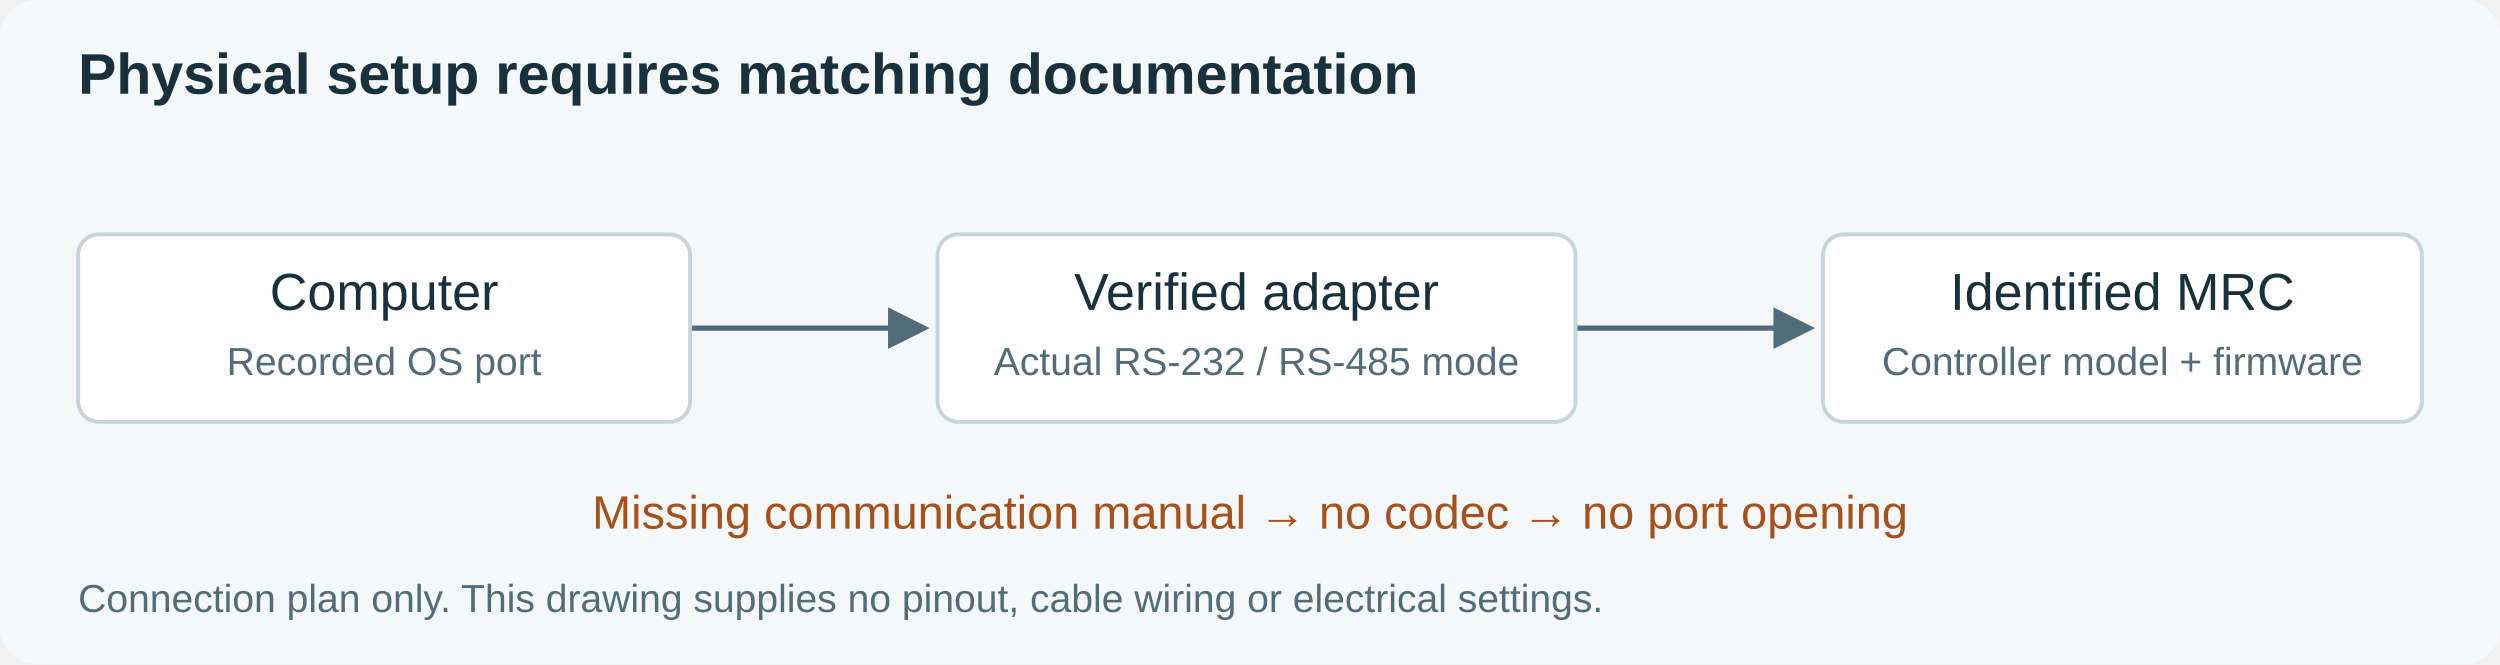
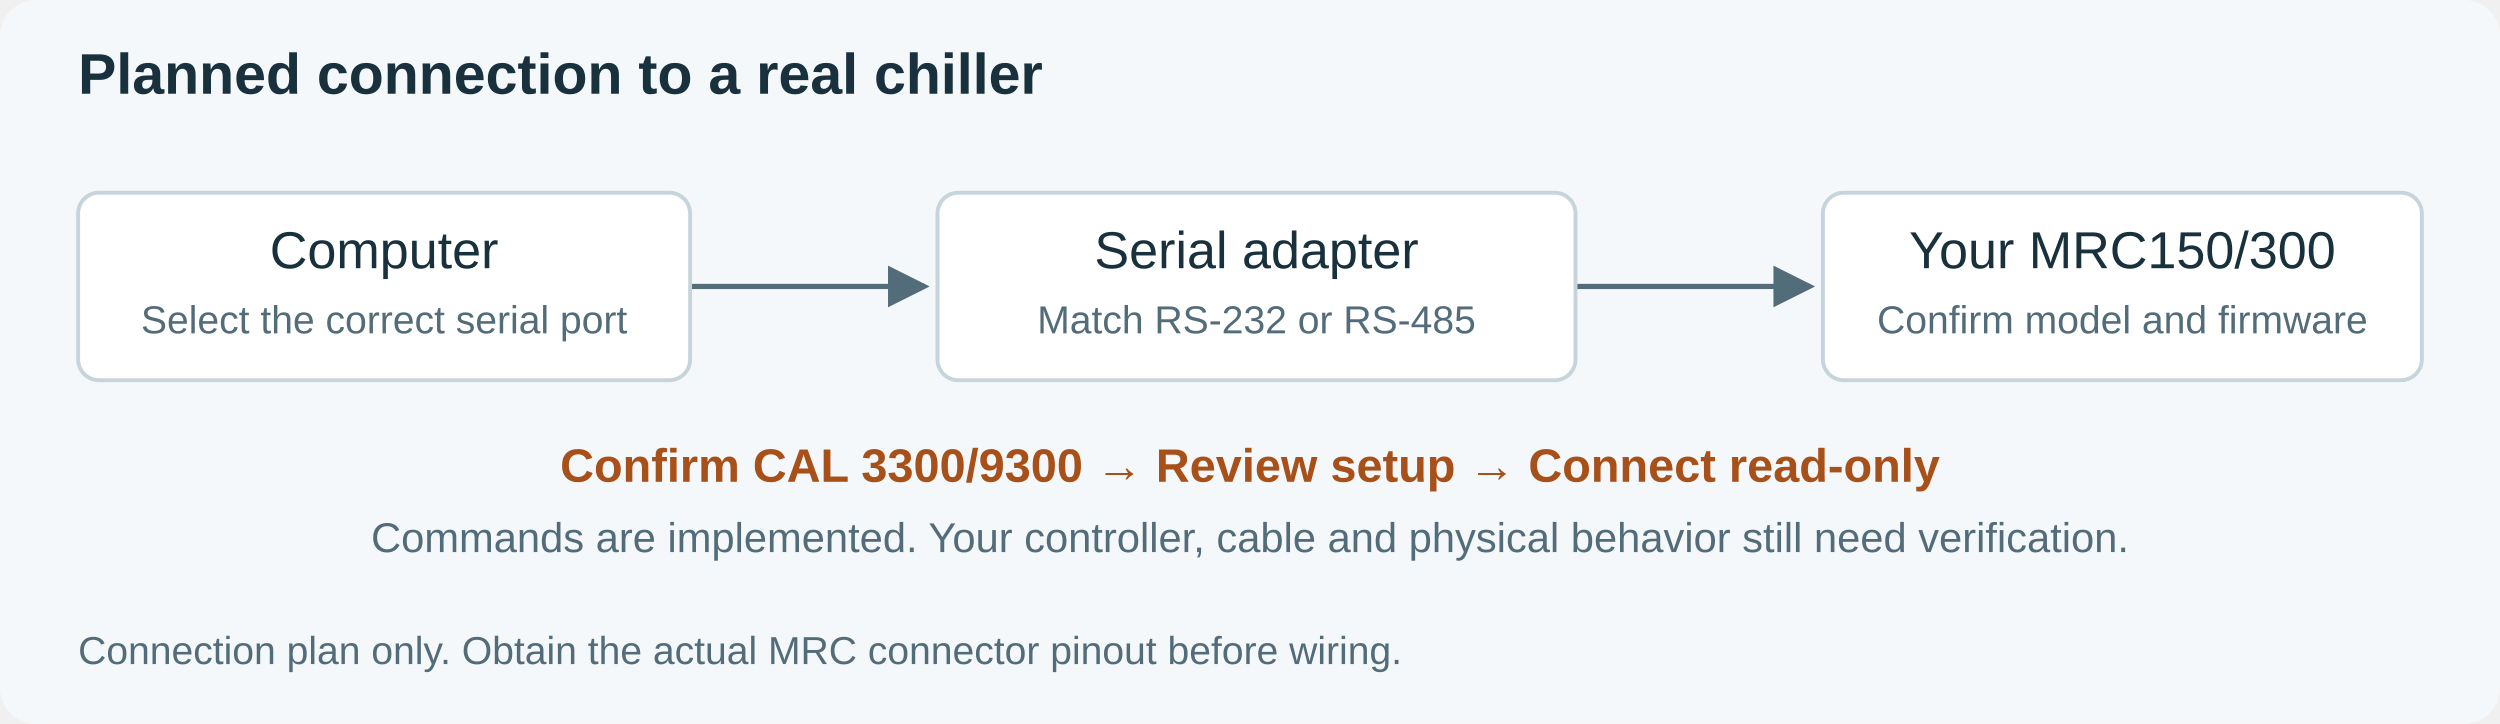
- <svg xmlns="http://www.w3.org/2000/svg" width="960" height="255" viewBox="0 0 960 255" role="img" aria-labelledby="title desc">
+ <svg xmlns="http://www.w3.org/2000/svg" width="960" height="278" viewBox="0 0 960 278" role="img" aria-labelledby="title desc">
  <defs>
    <marker id="arrow" markerWidth="8" markerHeight="8" refX="7" refY="4" orient="auto">
      <path d="M0 0 L8 4 L0 8Z" fill="#536c79" />
    </marker>
  </defs>
-   <rect width="960" height="255" rx="14" fill="#f5f8fa" />
+   <rect width="960" height="278" rx="14" fill="#f5f8fa" />
  <g font-family="Segoe UI,Arial,sans-serif" fill="#18313d">
-     <text x="30" y="36" font-size="22" font-weight="600">Physical setup requires matching documentation</text>
-     <path d="M265 126H355" fill="none" stroke="#536c79" stroke-width="2" marker-end="url(#arrow)" />
-     <path d="M605 126H695" fill="none" stroke="#536c79" stroke-width="2" marker-end="url(#arrow)" />
-     <rect x="30" y="90" width="235" height="72" rx="8" fill="#fff" stroke="#c6d4dc" stroke-width="1.5" />
-     <text x="147.5" y="119" text-anchor="middle" font-size="20">Computer</text>
-     <text x="147.5" y="144" text-anchor="middle" font-size="15" fill="#536c79">Recorded OS port</text>
-     <rect x="360" y="90" width="245" height="72" rx="8" fill="#fff" stroke="#c6d4dc" stroke-width="1.5" />
-     <text x="482.5" y="119" text-anchor="middle" font-size="20">Verified adapter</text>
-     <text x="482.5" y="144" text-anchor="middle" font-size="15" fill="#536c79">Actual RS-232 / RS-485 mode</text>
-     <rect x="700" y="90" width="230" height="72" rx="8" fill="#fff" stroke="#c6d4dc" stroke-width="1.5" />
-     <text x="815" y="119" text-anchor="middle" font-size="20">Identified MRC</text>
-     <text x="815" y="144" text-anchor="middle" font-size="15" fill="#536c79">Controller model + firmware</text>
-     <text x="480" y="203" text-anchor="middle" font-size="18" fill="#a75019">Missing communication manual → no codec → no port opening</text>
-     <text x="30" y="235" font-size="15" fill="#536c79">Connection plan only. This drawing supplies no pinout, cable wiring or electrical settings.</text>
+     <text x="30" y="36" font-size="22" font-weight="600">Planned connection to a real chiller</text>
+     <path d="M265 110H355" fill="none" stroke="#536c79" stroke-width="2" marker-end="url(#arrow)" />
+     <path d="M605 110H695" fill="none" stroke="#536c79" stroke-width="2" marker-end="url(#arrow)" />
+     <rect x="30" y="74" width="235" height="72" rx="8" fill="#fff" stroke="#c6d4dc" stroke-width="1.5" />
+     <text x="147.5" y="103" text-anchor="middle" font-size="20">Computer</text>
+     <text x="147.5" y="128" text-anchor="middle" font-size="15" fill="#536c79">Select the correct serial port</text>
+     <rect x="360" y="74" width="245" height="72" rx="8" fill="#fff" stroke="#c6d4dc" stroke-width="1.5" />
+     <text x="482.5" y="103" text-anchor="middle" font-size="20">Serial adapter</text>
+     <text x="482.5" y="128" text-anchor="middle" font-size="15" fill="#536c79">Match RS-232 or RS-485</text>
+     <rect x="700" y="74" width="230" height="72" rx="8" fill="#fff" stroke="#c6d4dc" stroke-width="1.5" />
+     <text x="815" y="103" text-anchor="middle" font-size="20">Your MRC150/300</text>
+     <text x="815" y="128" text-anchor="middle" font-size="15" fill="#536c79">Confirm model and firmware</text>
+     <text x="480" y="185" text-anchor="middle" font-size="18" font-weight="600" fill="#a75019">Confirm CAL 3300/9300 → Review setup → Connect read-only</text>
+     <text x="480" y="212" text-anchor="middle" font-size="16" fill="#536c79">Commands are implemented. Your controller, cable and physical behavior still need verification.</text>
+     <text x="30" y="255" font-size="15" fill="#536c79">Connection plan only. Obtain the actual MRC connector pinout before wiring.</text>
  </g>
</svg>
